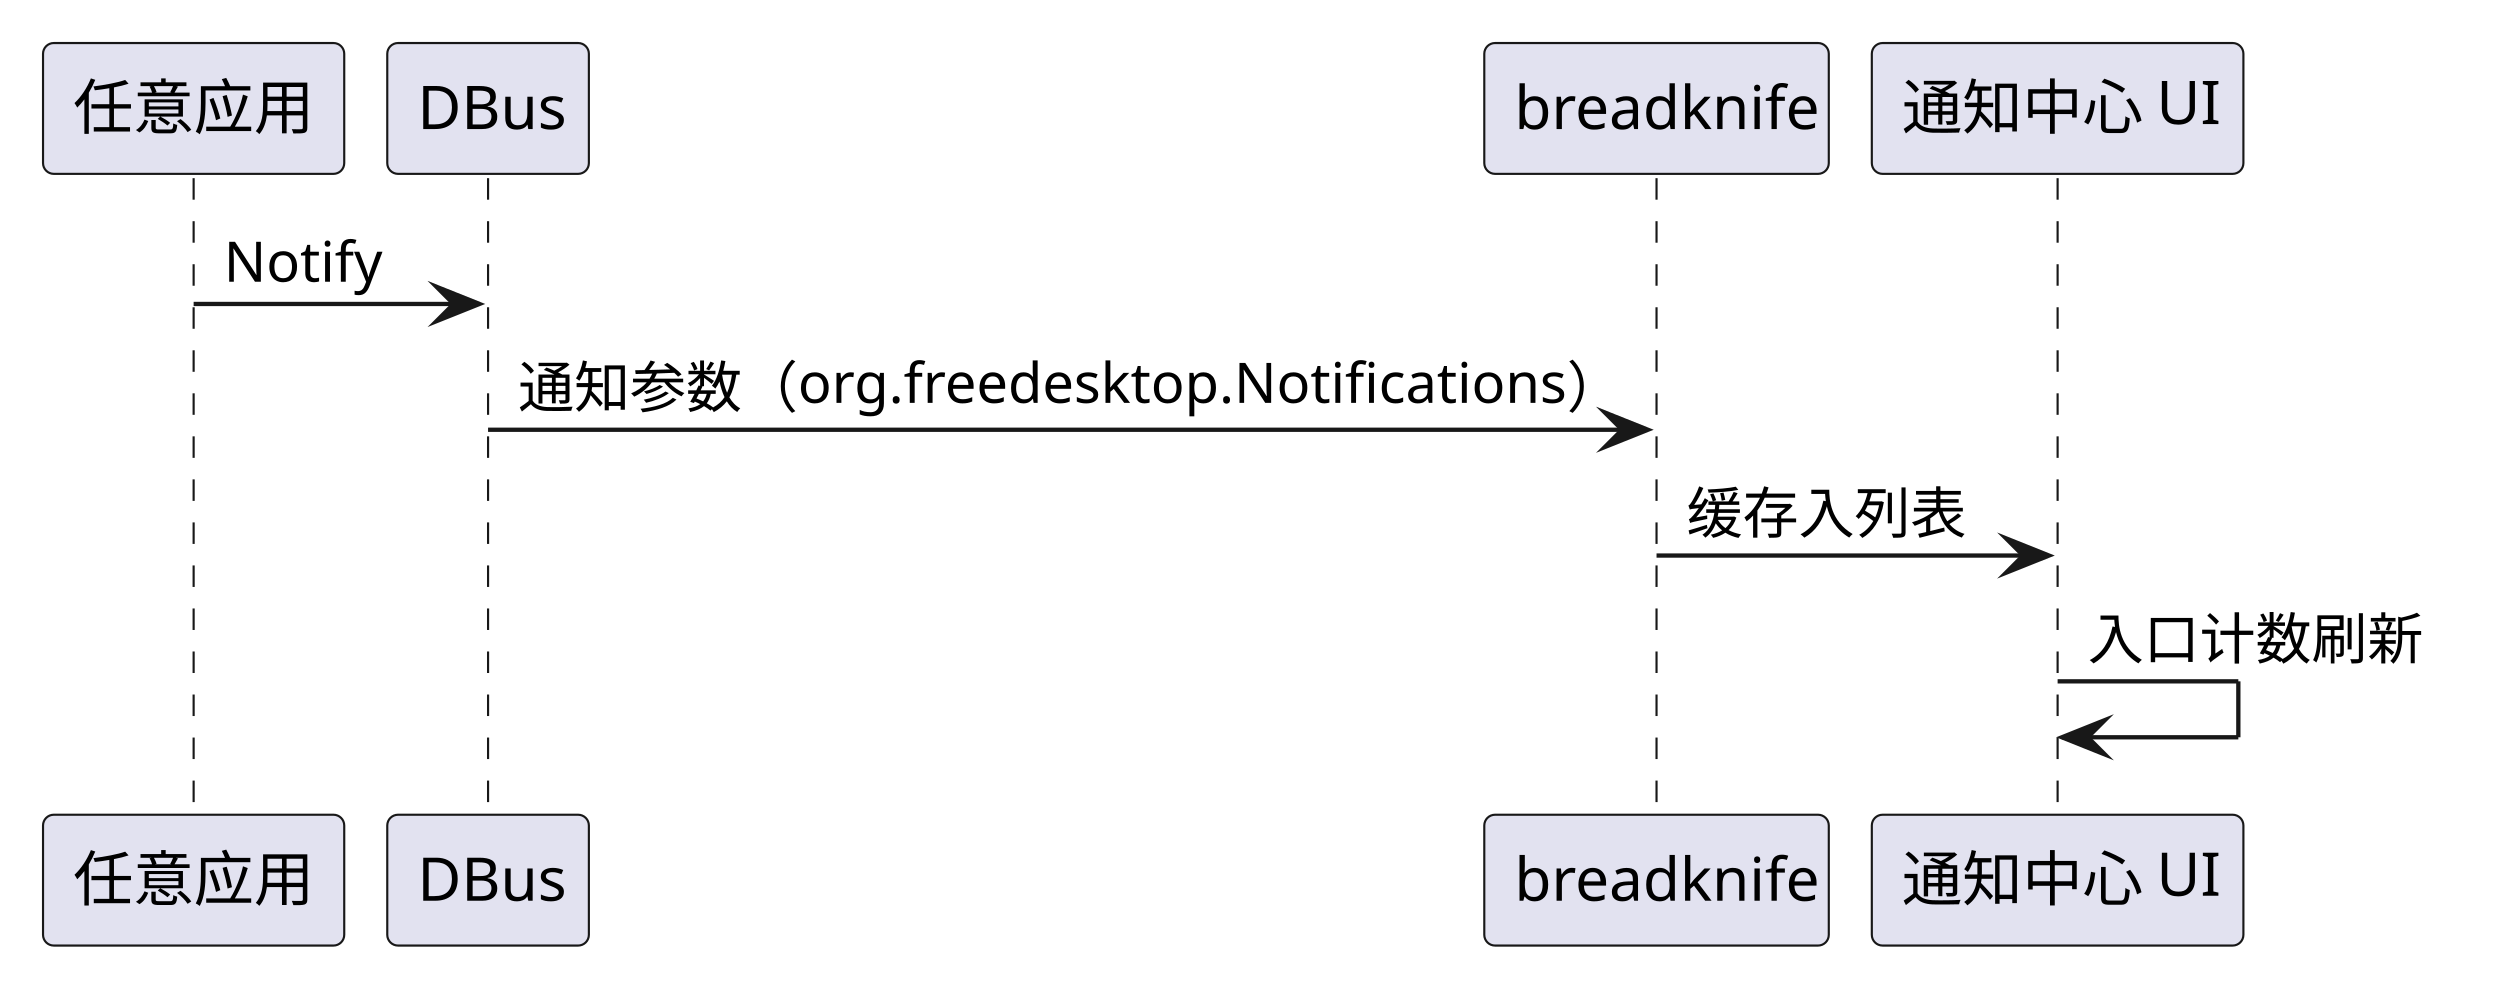
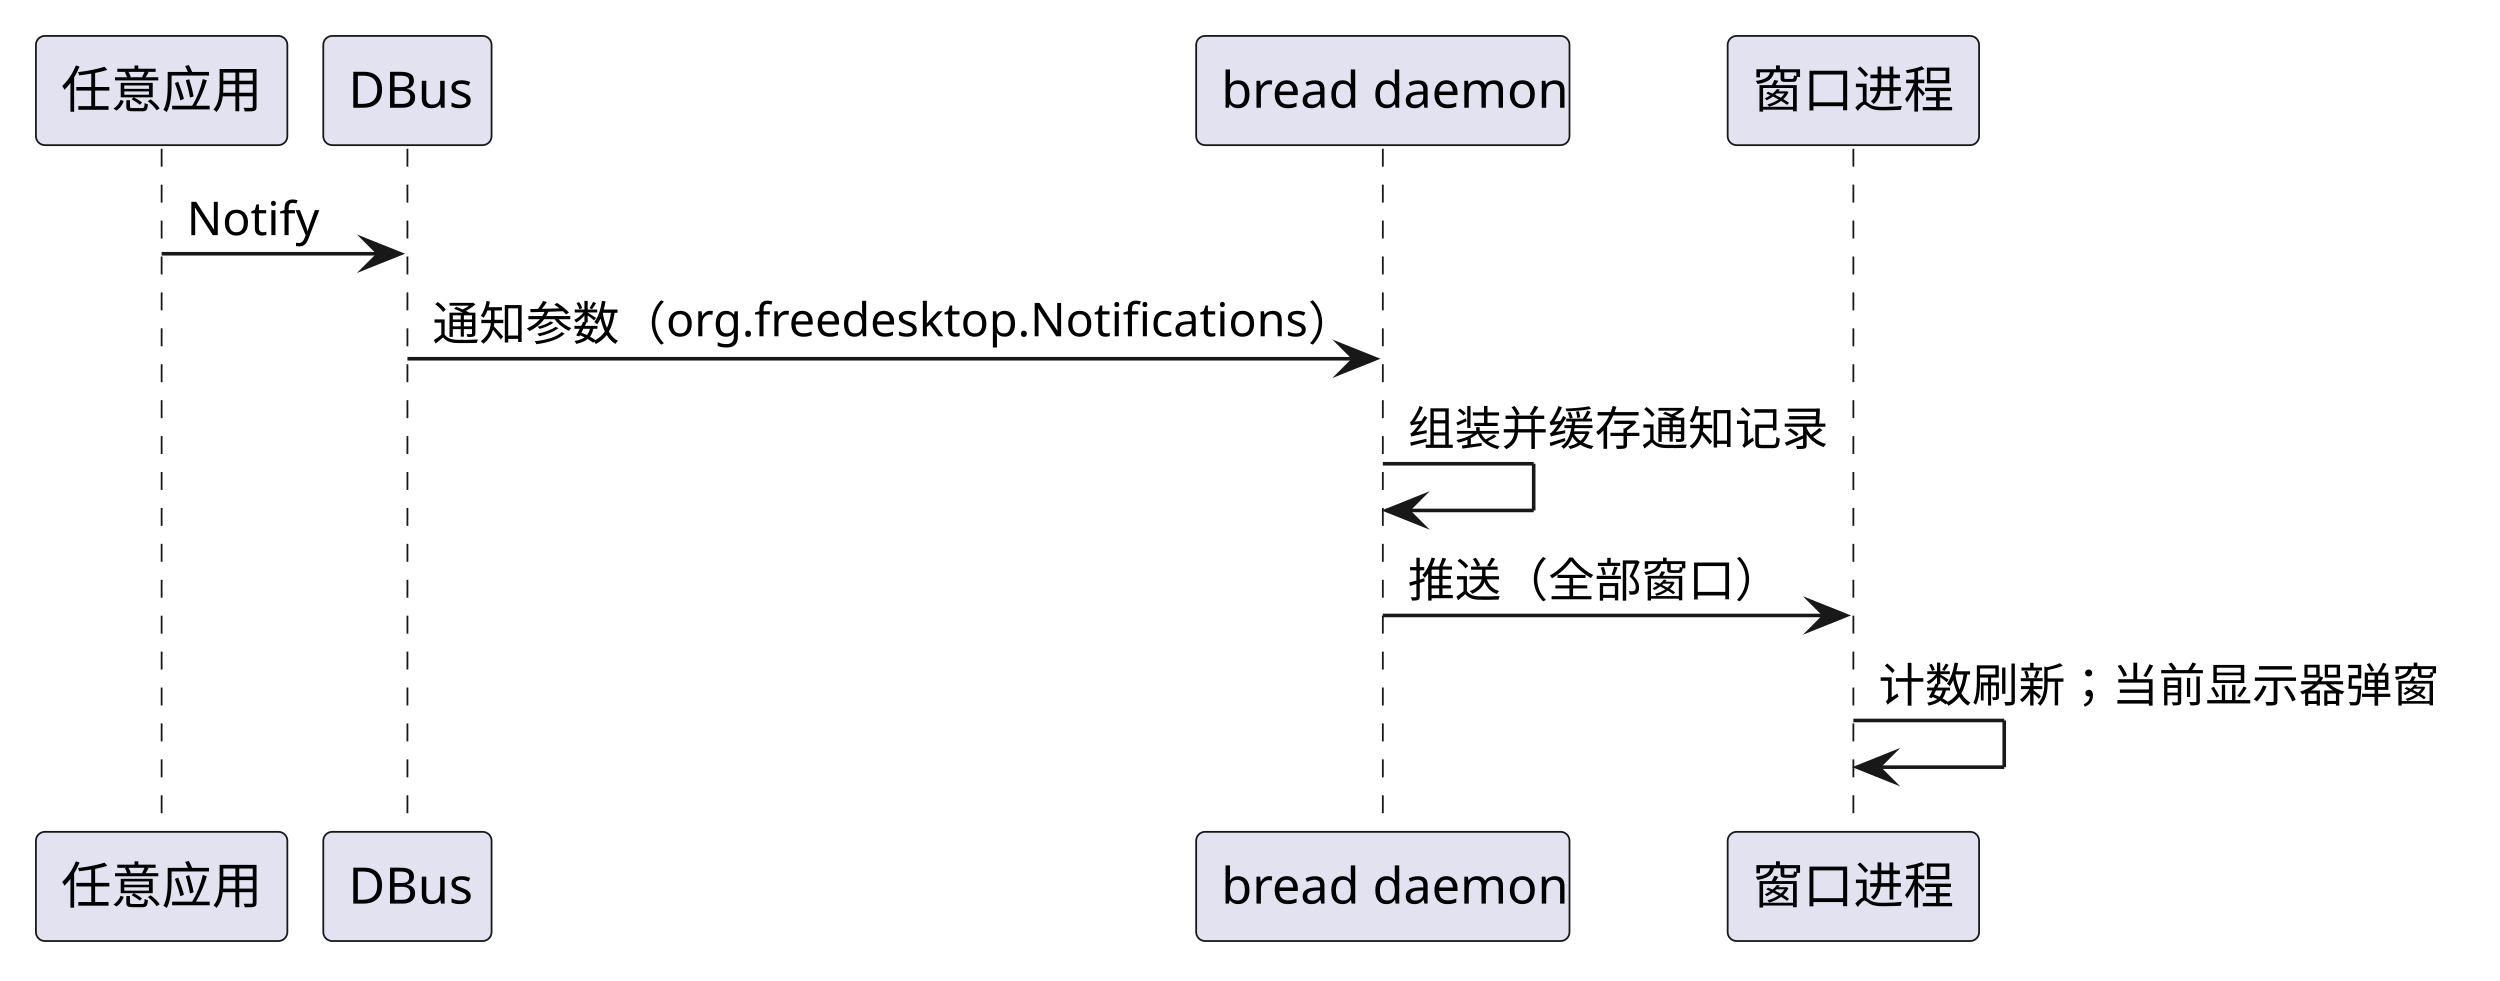
- <svg xmlns="http://www.w3.org/2000/svg" version="1.1" data-diagram-type="SEQUENCE" style="width:581px;height:231px;background:#FFFFFF;" width="581px" height="231px" viewBox="0 0 581 231" zoomAndPan="magnify" preserveAspectRatio="none" contentStyleType="text/css">
+ <svg xmlns="http://www.w3.org/2000/svg" version="1.1" data-diagram-type="SEQUENCE" style="width:696px;height:273px;background:#FFFFFF;" width="696px" height="273px" viewBox="0 0 696 273" zoomAndPan="magnify" preserveAspectRatio="none" contentStyleType="text/css">
  <defs />
  <g font-family="sans-serif" lengthAdjust="spacing">
    <g>
-       <rect x="41.5" y="41.406" width="8" height="147.938" fill="#000" fill-opacity="0" />
-       <line x1="45" y1="41.406" x2="45" y2="189.344" style="stroke:#181818;stroke-width:0.5;stroke-dasharray:5,5;" />
+       <rect x="41.5" y="41.406" width="8" height="190.172" fill="#000" fill-opacity="0" />
+       <line x1="45" y1="41.406" x2="45" y2="231.578" style="stroke:#181818;stroke-width:0.5;stroke-dasharray:5,5;" />
    </g>
    <g>
-       <rect x="109.927" y="41.406" width="8" height="147.938" fill="#000" fill-opacity="0" />
-       <line x1="113.427" y1="41.406" x2="113.427" y2="189.344" style="stroke:#181818;stroke-width:0.5;stroke-dasharray:5,5;" />
+       <rect x="109.927" y="41.406" width="8" height="190.172" fill="#000" fill-opacity="0" />
+       <line x1="113.427" y1="41.406" x2="113.427" y2="231.578" style="stroke:#181818;stroke-width:0.5;stroke-dasharray:5,5;" />
    </g>
    <g>
-       <rect x="381.479" y="41.406" width="8" height="147.938" fill="#000" fill-opacity="0" />
-       <line x1="384.979" y1="41.406" x2="384.979" y2="189.344" style="stroke:#181818;stroke-width:0.5;stroke-dasharray:5,5;" />
+       <rect x="381.479" y="41.406" width="8" height="190.172" fill="#000" fill-opacity="0" />
+       <line x1="384.979" y1="41.406" x2="384.979" y2="231.578" style="stroke:#181818;stroke-width:0.5;stroke-dasharray:5,5;" />
    </g>
    <g>
-       <rect x="474.689" y="41.406" width="8" height="147.938" fill="#000" fill-opacity="0" />
-       <line x1="478.189" y1="41.406" x2="478.189" y2="189.344" style="stroke:#181818;stroke-width:0.5;stroke-dasharray:5,5;" />
+       <rect x="512.479" y="41.406" width="8" height="190.172" fill="#000" fill-opacity="0" />
+       <line x1="515.979" y1="41.406" x2="515.979" y2="231.578" style="stroke:#181818;stroke-width:0.5;stroke-dasharray:5,5;" />
    </g>
    <rect x="10" y="10" width="70" height="30.406" fill="#E2E2F0" style="stroke:#181818;stroke-width:0.5;" rx="2.5" ry="2.5" />
    <text x="17" y="29.988" fill="#000" font-size="14" textLength="56">任意应用</text>
    <rect x="90" y="10" width="46.854" height="30.406" fill="#E2E2F0" style="stroke:#181818;stroke-width:0.5;" rx="2.5" ry="2.5" />
    <text x="97" y="29.988" fill="#000" font-size="14" textLength="32.854">DBus</text>
-     <rect x="344.948" y="10" width="80.063" height="30.406" fill="#E2E2F0" style="stroke:#181818;stroke-width:0.5;" rx="2.5" ry="2.5" />
-     <text x="351.948" y="29.988" fill="#000" font-size="14" textLength="66.063">breadknife</text>
-     <rect x="435.01" y="10" width="86.358" height="30.406" fill="#E2E2F0" style="stroke:#181818;stroke-width:0.5;" rx="2.5" ry="2.5" />
-     <text x="442.01" y="29.988" fill="#000" font-size="14" textLength="72.358">通知中心 UI</text>
-     <rect x="10" y="189.344" width="70" height="30.406" fill="#E2E2F0" style="stroke:#181818;stroke-width:0.5;" rx="2.5" ry="2.5" />
-     <text x="17" y="209.332" fill="#000" font-size="14" textLength="56">任意应用</text>
-     <rect x="90" y="189.344" width="46.854" height="30.406" fill="#E2E2F0" style="stroke:#181818;stroke-width:0.5;" rx="2.5" ry="2.5" />
-     <text x="97" y="209.332" fill="#000" font-size="14" textLength="32.854">DBus</text>
-     <rect x="344.948" y="189.344" width="80.063" height="30.406" fill="#E2E2F0" style="stroke:#181818;stroke-width:0.5;" rx="2.5" ry="2.5" />
-     <text x="351.948" y="209.332" fill="#000" font-size="14" textLength="66.063">breadknife</text>
-     <rect x="435.01" y="189.344" width="86.358" height="30.406" fill="#E2E2F0" style="stroke:#181818;stroke-width:0.5;" rx="2.5" ry="2.5" />
-     <text x="442.01" y="209.332" fill="#000" font-size="14" textLength="72.358">通知中心 UI</text>
+     <rect x="333.009" y="10" width="103.94" height="30.406" fill="#E2E2F0" style="stroke:#181818;stroke-width:0.5;" rx="2.5" ry="2.5" />
+     <text x="340.009" y="29.988" fill="#000" font-size="14" textLength="89.94">bread daemon</text>
+     <rect x="480.979" y="10" width="70" height="30.406" fill="#E2E2F0" style="stroke:#181818;stroke-width:0.5;" rx="2.5" ry="2.5" />
+     <text x="487.979" y="29.988" fill="#000" font-size="14" textLength="56">窗口进程</text>
+     <rect x="10" y="231.578" width="70" height="30.406" fill="#E2E2F0" style="stroke:#181818;stroke-width:0.5;" rx="2.5" ry="2.5" />
+     <text x="17" y="251.566" fill="#000" font-size="14" textLength="56">任意应用</text>
+     <rect x="90" y="231.578" width="46.854" height="30.406" fill="#E2E2F0" style="stroke:#181818;stroke-width:0.5;" rx="2.5" ry="2.5" />
+     <text x="97" y="251.566" fill="#000" font-size="14" textLength="32.854">DBus</text>
+     <rect x="333.009" y="231.578" width="103.94" height="30.406" fill="#E2E2F0" style="stroke:#181818;stroke-width:0.5;" rx="2.5" ry="2.5" />
+     <text x="340.009" y="251.566" fill="#000" font-size="14" textLength="89.94">bread daemon</text>
+     <rect x="480.979" y="231.578" width="70" height="30.406" fill="#E2E2F0" style="stroke:#181818;stroke-width:0.5;" rx="2.5" ry="2.5" />
+     <text x="487.979" y="251.566" fill="#000" font-size="14" textLength="56">窗口进程</text>
    <polygon points="101.427,66.641,111.427,70.641,101.427,74.641,105.427,70.641" fill="#181818" style="stroke:#181818;stroke-width:1;stroke-linejoin:miter;stroke-miterlimit:10;" />
    <line x1="45" y1="70.641" x2="107.427" y2="70.641" style="stroke:#181818;stroke-width:1;" />
    <text x="52" y="65.467" fill="#000" font-size="13" textLength="34.772">Notify</text>
    <polygon points="372.979,95.875,382.979,99.875,372.979,103.875,376.979,99.875" fill="#181818" style="stroke:#181818;stroke-width:1;stroke-linejoin:miter;stroke-miterlimit:10;" />
    <line x1="113.427" y1="99.875" x2="378.979" y2="99.875" style="stroke:#181818;stroke-width:1;" />
    <text x="120.427" y="94.701" fill="#000" font-size="13" textLength="247.552">通知参数（org.freedesktop.Notifications）</text>
-     <polygon points="466.189,125.109,476.189,129.109,466.189,133.109,470.189,129.109" fill="#181818" style="stroke:#181818;stroke-width:1;stroke-linejoin:miter;stroke-miterlimit:10;" />
-     <line x1="384.979" y1="129.109" x2="472.189" y2="129.109" style="stroke:#181818;stroke-width:1;" />
-     <text x="391.979" y="123.936" fill="#000" font-size="13" textLength="65">缓存入列表</text>
-     <line x1="478.189" y1="158.344" x2="520.189" y2="158.344" style="stroke:#181818;stroke-width:1;" />
-     <line x1="520.189" y1="158.344" x2="520.189" y2="171.344" style="stroke:#181818;stroke-width:1;" />
-     <line x1="479.189" y1="171.344" x2="520.189" y2="171.344" style="stroke:#181818;stroke-width:1;" />
-     <polygon points="489.189,167.344,479.189,171.344,489.189,175.344,485.189,171.344" fill="#181818" style="stroke:#181818;stroke-width:1;stroke-linejoin:miter;stroke-miterlimit:10;" />
-     <text x="485.189" y="153.17" fill="#000" font-size="13" textLength="78">入口计数刷新</text>
+     <line x1="384.979" y1="129.109" x2="426.979" y2="129.109" style="stroke:#181818;stroke-width:1;" />
+     <line x1="426.979" y1="129.109" x2="426.979" y2="142.109" style="stroke:#181818;stroke-width:1;" />
+     <line x1="385.979" y1="142.109" x2="426.979" y2="142.109" style="stroke:#181818;stroke-width:1;" />
+     <polygon points="395.979,138.109,385.979,142.109,395.979,146.109,391.979,142.109" fill="#181818" style="stroke:#181818;stroke-width:1;stroke-linejoin:miter;stroke-miterlimit:10;" />
+     <text x="391.979" y="123.936" fill="#000" font-size="13" textLength="117">组装并缓存通知记录</text>
+     <polygon points="503.979,167.344,513.979,171.344,503.979,175.344,507.979,171.344" fill="#181818" style="stroke:#181818;stroke-width:1;stroke-linejoin:miter;stroke-miterlimit:10;" />
+     <line x1="384.979" y1="171.344" x2="509.979" y2="171.344" style="stroke:#181818;stroke-width:1;" />
+     <text x="391.979" y="166.17" fill="#000" font-size="13" textLength="104">推送（全部窗口）</text>
+     <line x1="515.979" y1="200.578" x2="557.979" y2="200.578" style="stroke:#181818;stroke-width:1;" />
+     <line x1="557.979" y1="200.578" x2="557.979" y2="213.578" style="stroke:#181818;stroke-width:1;" />
+     <line x1="516.979" y1="213.578" x2="557.979" y2="213.578" style="stroke:#181818;stroke-width:1;" />
+     <polygon points="526.979,209.578,516.979,213.578,526.979,217.578,522.979,213.578" fill="#181818" style="stroke:#181818;stroke-width:1;stroke-linejoin:miter;stroke-miterlimit:10;" />
+     <text x="522.979" y="195.404" fill="#000" font-size="13" textLength="156">计数刷新；当前显示器弹窗</text>
  </g>
</svg>
